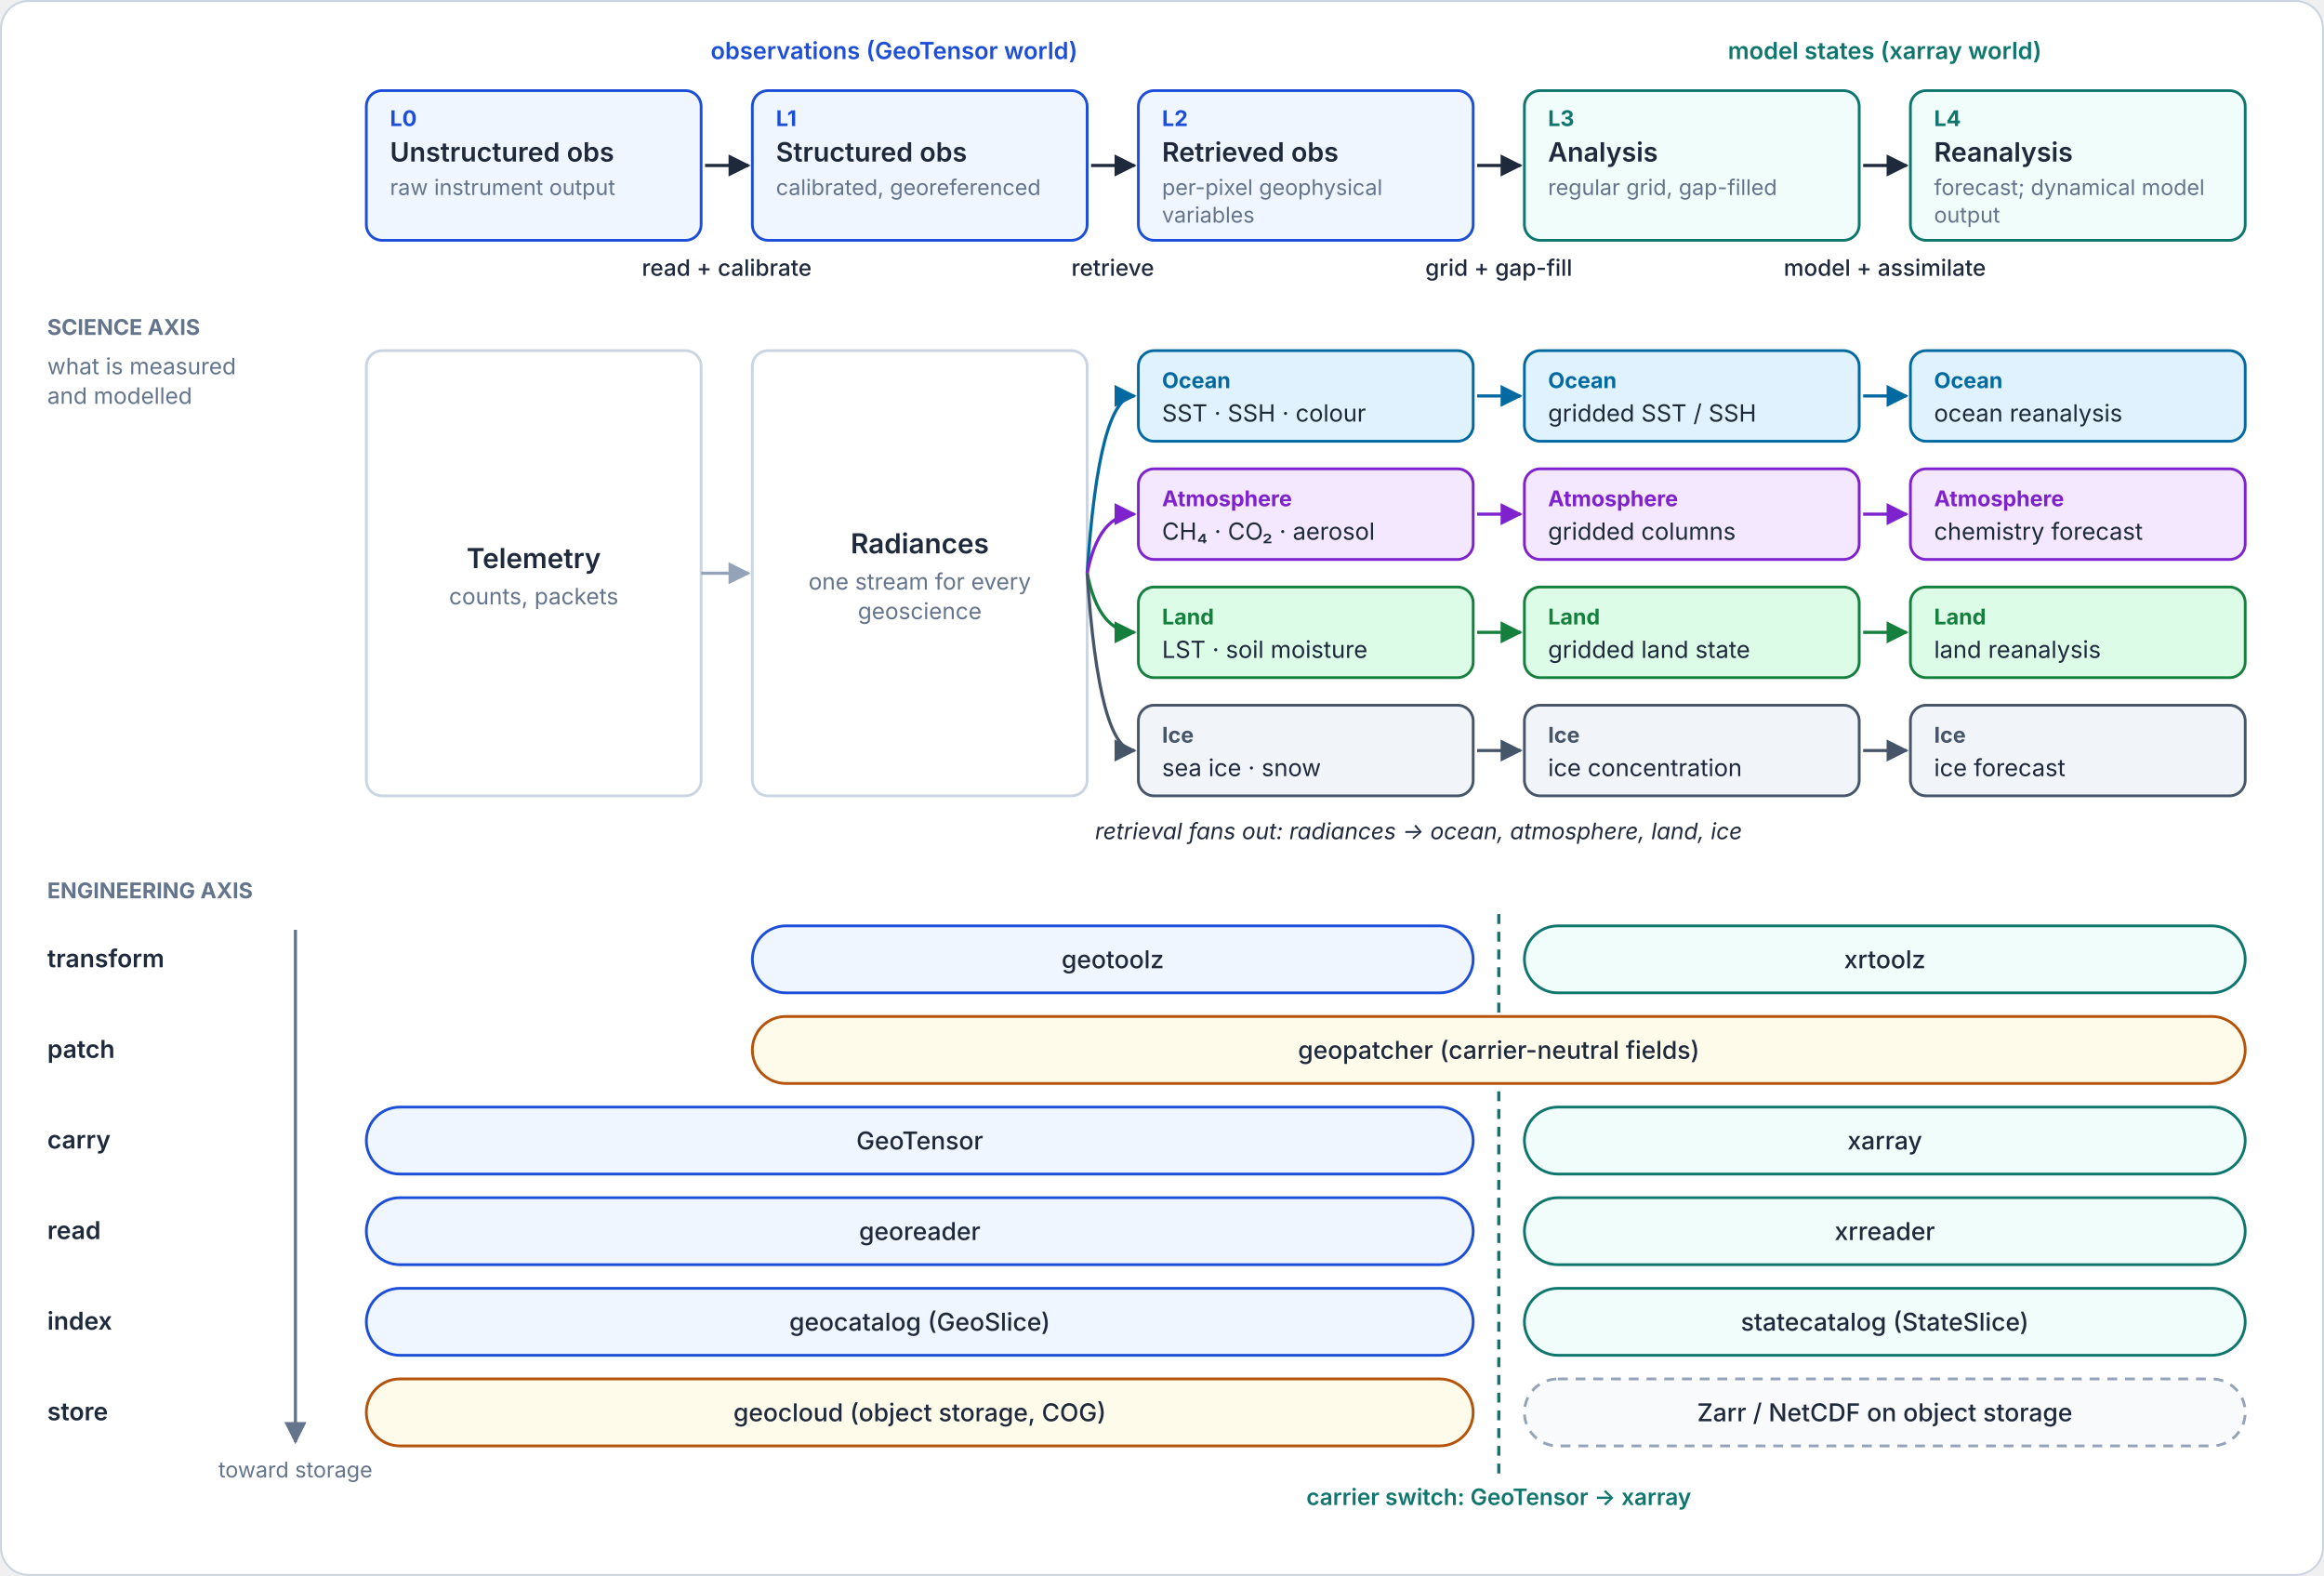
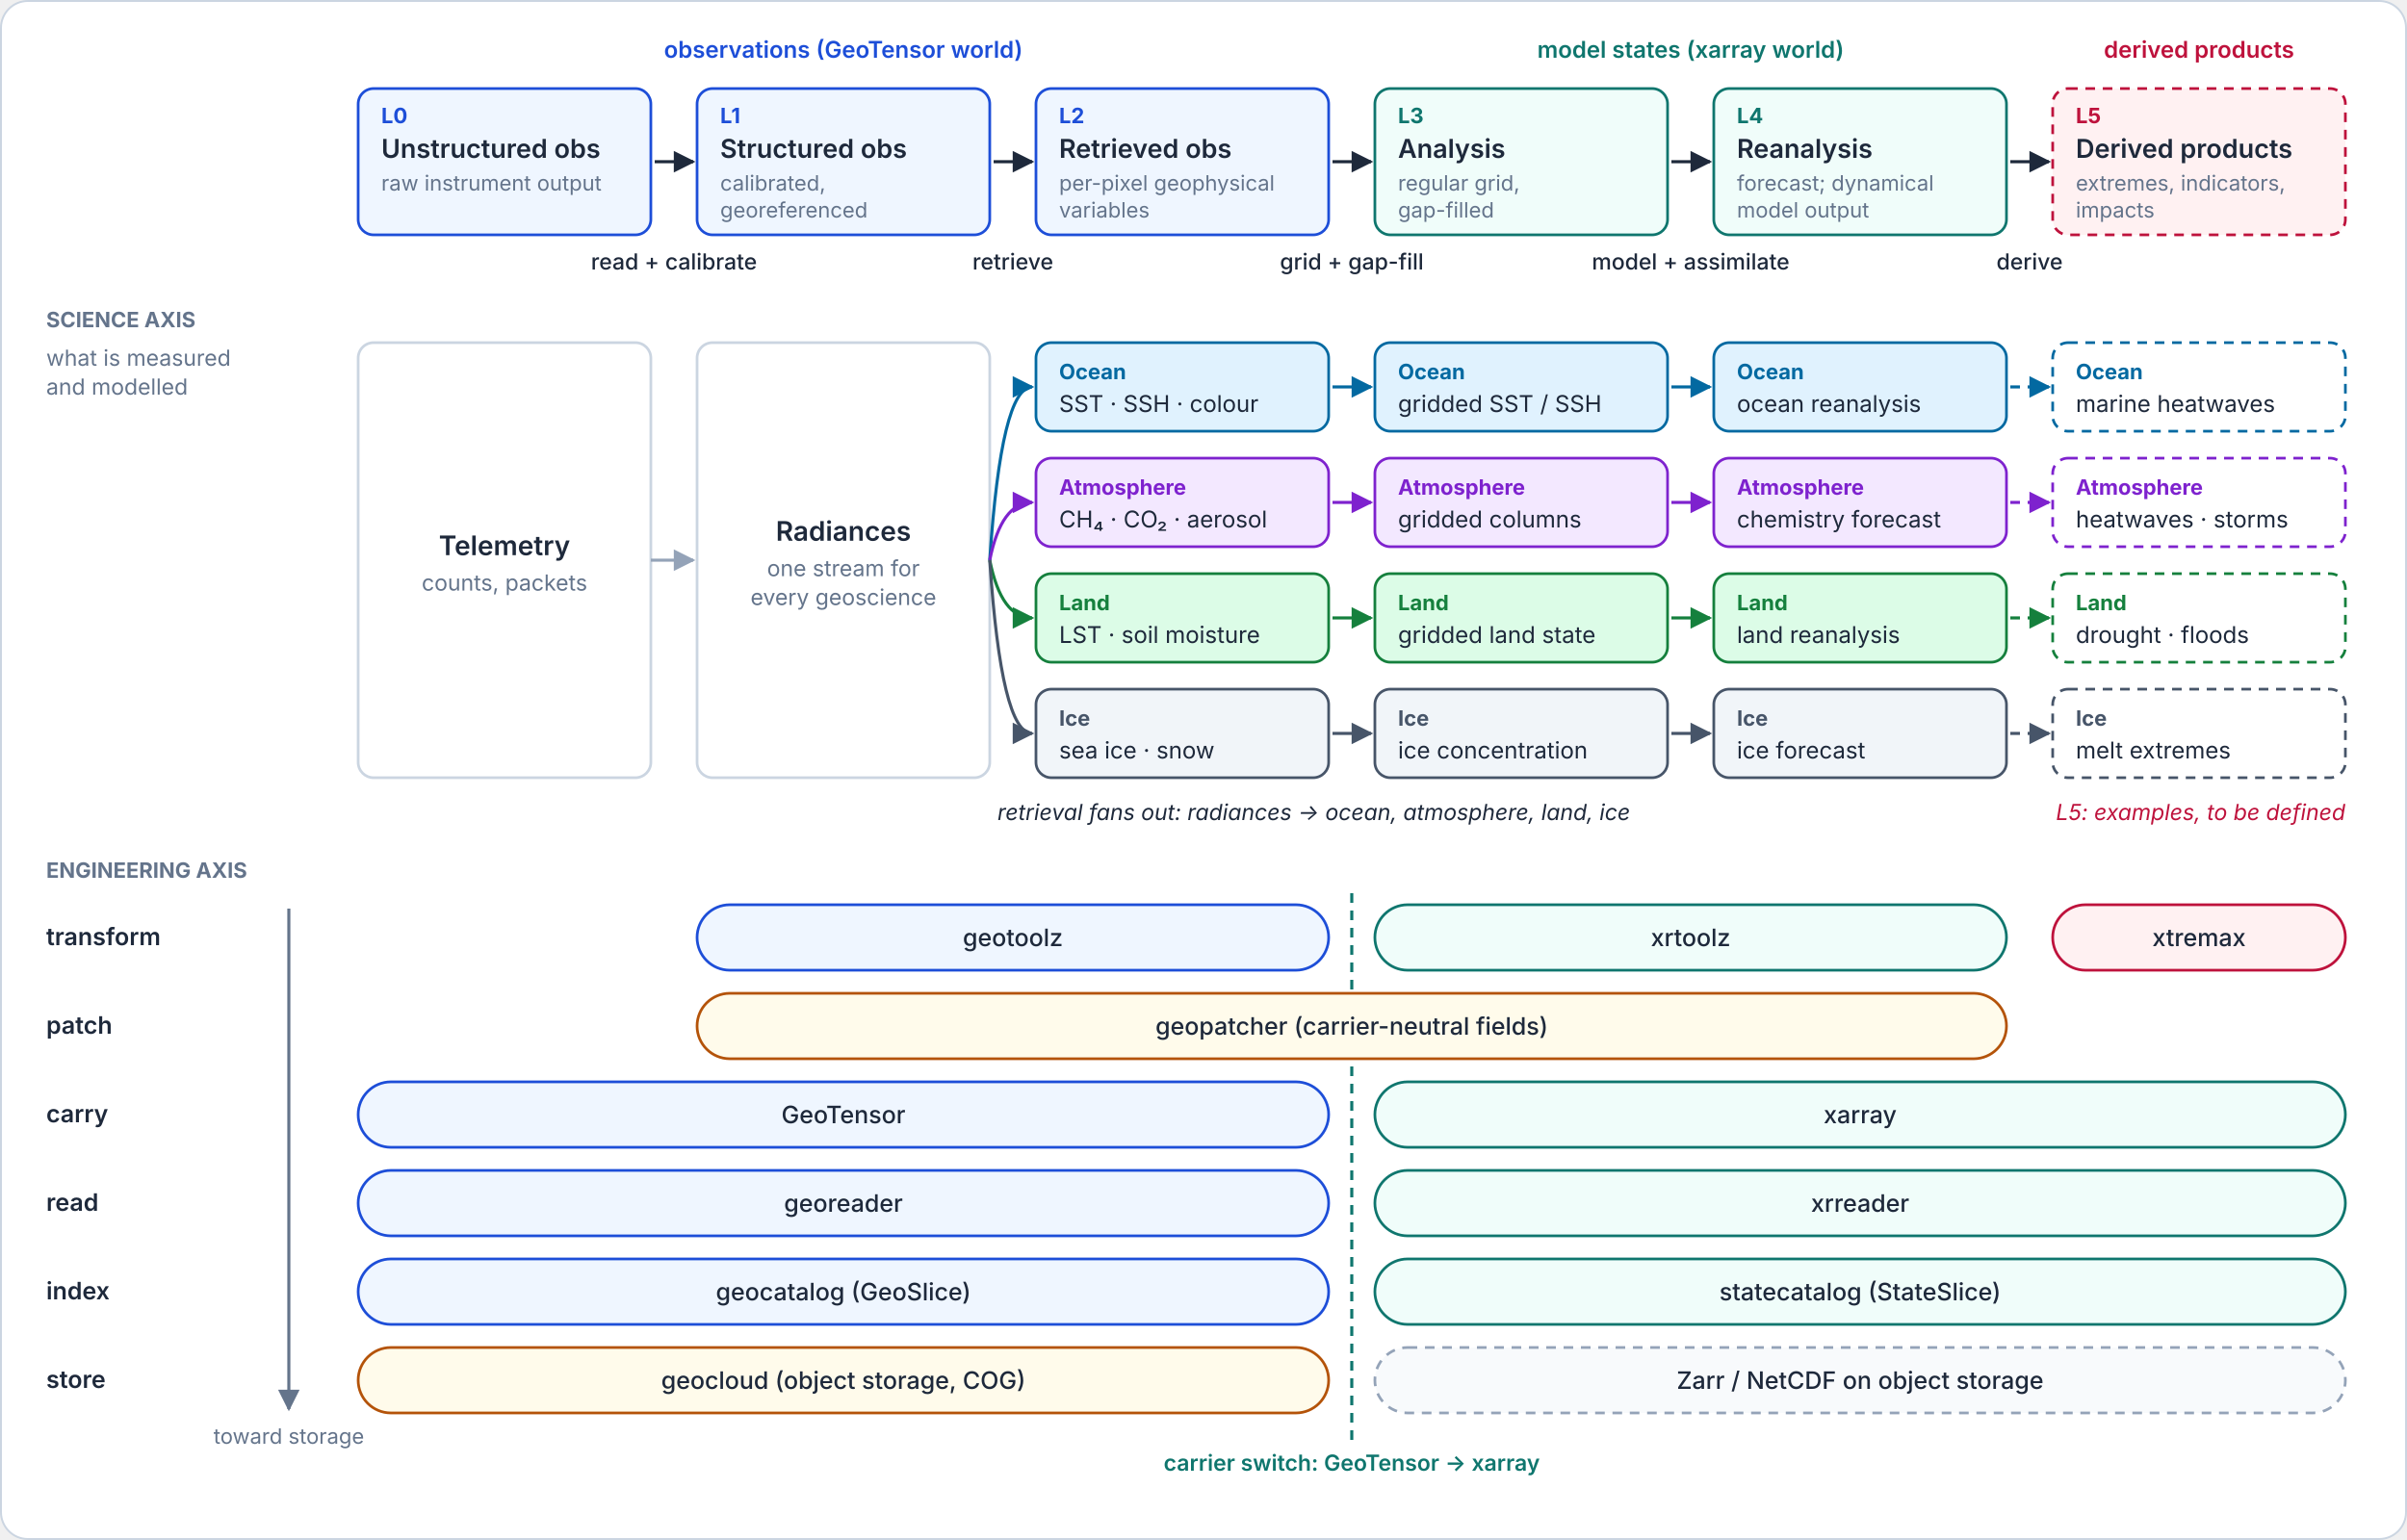
- <svg xmlns="http://www.w3.org/2000/svg" viewBox="0 0 1180 800" width="1180" height="800" role="img" aria-label="The L0 to L4 data lifecycle on two perpendicular axes: the science axis fans retrievals out into ocean, atmosphere, land and ice; the engineering axis maps each level to the GeoStack tools that store, index, read, carry, patch and transform it." font-family="Inter, 'Helvetica Neue', Arial, 'DejaVu Sans', sans-serif">
+ <svg xmlns="http://www.w3.org/2000/svg" viewBox="0 0 1250 800" width="1250" height="800" role="img" aria-label="The L0 to L5 data lifecycle on two perpendicular axes: the science axis fans retrievals out into ocean, atmosphere, land and ice and ends in derived products such as extremes; the engineering axis maps each level to the GeoStack tools that transform, patch, carry, read, index and store it." font-family="Inter, 'Helvetica Neue', Arial, 'DejaVu Sans', sans-serif">
  <defs>
    <marker id="m0369a1" viewBox="0 0 10 10" refX="9" refY="5" markerWidth="7" markerHeight="7" orient="auto-start-reverse">
      <path d="M0,0 L10,5 L0,10 z" fill="#0369a1" />
    </marker>
    <marker id="m15803d" viewBox="0 0 10 10" refX="9" refY="5" markerWidth="7" markerHeight="7" orient="auto-start-reverse">
      <path d="M0,0 L10,5 L0,10 z" fill="#15803d" />
    </marker>
    <marker id="m1e293b" viewBox="0 0 10 10" refX="9" refY="5" markerWidth="7" markerHeight="7" orient="auto-start-reverse">
      <path d="M0,0 L10,5 L0,10 z" fill="#1e293b" />
    </marker>
    <marker id="m475569" viewBox="0 0 10 10" refX="9" refY="5" markerWidth="7" markerHeight="7" orient="auto-start-reverse">
      <path d="M0,0 L10,5 L0,10 z" fill="#475569" />
    </marker>
    <marker id="m64748b" viewBox="0 0 10 10" refX="9" refY="5" markerWidth="7" markerHeight="7" orient="auto-start-reverse">
      <path d="M0,0 L10,5 L0,10 z" fill="#64748b" />
    </marker>
    <marker id="m7e22ce" viewBox="0 0 10 10" refX="9" refY="5" markerWidth="7" markerHeight="7" orient="auto-start-reverse">
      <path d="M0,0 L10,5 L0,10 z" fill="#7e22ce" />
    </marker>
    <marker id="m94a3b8" viewBox="0 0 10 10" refX="9" refY="5" markerWidth="7" markerHeight="7" orient="auto-start-reverse">
      <path d="M0,0 L10,5 L0,10 z" fill="#94a3b8" />
    </marker>
  </defs>
-   <rect x="0.5" y="0.5" width="1179" height="799" rx="14" fill="#ffffff" stroke="#cbd5e1" />
-   <rect x="186.0" y="46.0" width="170.0" height="76.0" rx="8" fill="#eff6ff" stroke="#1d4ed8" stroke-width="1.4" />
+   <rect x="0.5" y="0.5" width="1249" height="799" rx="14" fill="#ffffff" stroke="#cbd5e1" />
+   <rect x="186.0" y="46.0" width="152.0" height="76.0" rx="8" fill="#eff6ff" stroke="#1d4ed8" stroke-width="1.4" />
  <text x="198.0" y="64.0" font-size="11" fill="#1d4ed8" text-anchor="start" font-weight="700">L0</text>
  <text x="198.0" y="82.0" font-size="13.5" fill="#1e293b" text-anchor="start" font-weight="600">Unstructured obs</text>
  <text x="198.0" y="99.0" font-size="11" fill="#64748b" text-anchor="start" font-weight="400">raw instrument output</text>
-   <rect x="382.0" y="46.0" width="170.0" height="76.0" rx="8" fill="#eff6ff" stroke="#1d4ed8" stroke-width="1.4" />
-   <text x="394.0" y="64.0" font-size="11" fill="#1d4ed8" text-anchor="start" font-weight="700">L1</text>
-   <text x="394.0" y="82.0" font-size="13.5" fill="#1e293b" text-anchor="start" font-weight="600">Structured obs</text>
-   <text x="394.0" y="99.0" font-size="11" fill="#64748b" text-anchor="start" font-weight="400">calibrated, georeferenced</text>
-   <rect x="578.0" y="46.0" width="170.0" height="76.0" rx="8" fill="#eff6ff" stroke="#1d4ed8" stroke-width="1.4" />
-   <text x="590.0" y="64.0" font-size="11" fill="#1d4ed8" text-anchor="start" font-weight="700">L2</text>
-   <text x="590.0" y="82.0" font-size="13.5" fill="#1e293b" text-anchor="start" font-weight="600">Retrieved obs</text>
-   <text x="590.0" y="99.0" font-size="11" fill="#64748b" text-anchor="start" font-weight="400">per-pixel geophysical</text>
-   <text x="590.0" y="113.0" font-size="11" fill="#64748b" text-anchor="start" font-weight="400">variables</text>
-   <rect x="774.0" y="46.0" width="170.0" height="76.0" rx="8" fill="#f0fdfa" stroke="#0f766e" stroke-width="1.4" />
-   <text x="786.0" y="64.0" font-size="11" fill="#0f766e" text-anchor="start" font-weight="700">L3</text>
-   <text x="786.0" y="82.0" font-size="13.5" fill="#1e293b" text-anchor="start" font-weight="600">Analysis</text>
-   <text x="786.0" y="99.0" font-size="11" fill="#64748b" text-anchor="start" font-weight="400">regular grid, gap-filled</text>
-   <rect x="970.0" y="46.0" width="170.0" height="76.0" rx="8" fill="#f0fdfa" stroke="#0f766e" stroke-width="1.4" />
-   <text x="982.0" y="64.0" font-size="11" fill="#0f766e" text-anchor="start" font-weight="700">L4</text>
-   <text x="982.0" y="82.0" font-size="13.5" fill="#1e293b" text-anchor="start" font-weight="600">Reanalysis</text>
-   <text x="982.0" y="99.0" font-size="11" fill="#64748b" text-anchor="start" font-weight="400">forecast; dynamical model</text>
-   <text x="982.0" y="113.0" font-size="11" fill="#64748b" text-anchor="start" font-weight="400">output</text>
-   <path d="M358.0,84.0 L380.0,84.0" fill="none" stroke="#1e293b" stroke-width="1.6" stroke-linejoin="round" marker-end="url(#m1e293b)" />
-   <text x="369.0" y="140.0" font-size="11.5" fill="#1e293b" text-anchor="middle" font-weight="500">read + calibrate</text>
-   <path d="M554.0,84.0 L576.0,84.0" fill="none" stroke="#1e293b" stroke-width="1.6" stroke-linejoin="round" marker-end="url(#m1e293b)" />
-   <text x="565.0" y="140.0" font-size="11.5" fill="#1e293b" text-anchor="middle" font-weight="500">retrieve</text>
-   <path d="M750.0,84.0 L772.0,84.0" fill="none" stroke="#1e293b" stroke-width="1.6" stroke-linejoin="round" marker-end="url(#m1e293b)" />
-   <text x="761.0" y="140.0" font-size="11.5" fill="#1e293b" text-anchor="middle" font-weight="500">grid + gap-fill</text>
-   <path d="M946.0,84.0 L968.0,84.0" fill="none" stroke="#1e293b" stroke-width="1.6" stroke-linejoin="round" marker-end="url(#m1e293b)" />
-   <text x="957.0" y="140.0" font-size="11.5" fill="#1e293b" text-anchor="middle" font-weight="500">model + assimilate</text>
-   <text x="454.0" y="30.0" font-size="12" fill="#1d4ed8" text-anchor="middle" font-weight="600">observations  (GeoTensor world)</text>
-   <text x="957.0" y="30.0" font-size="12" fill="#0f766e" text-anchor="middle" font-weight="600">model states  (xarray world)</text>
+   <rect x="362.0" y="46.0" width="152.0" height="76.0" rx="8" fill="#eff6ff" stroke="#1d4ed8" stroke-width="1.4" />
+   <text x="374.0" y="64.0" font-size="11" fill="#1d4ed8" text-anchor="start" font-weight="700">L1</text>
+   <text x="374.0" y="82.0" font-size="13.5" fill="#1e293b" text-anchor="start" font-weight="600">Structured obs</text>
+   <text x="374.0" y="99.0" font-size="11" fill="#64748b" text-anchor="start" font-weight="400">calibrated,</text>
+   <text x="374.0" y="113.0" font-size="11" fill="#64748b" text-anchor="start" font-weight="400">georeferenced</text>
+   <rect x="538.0" y="46.0" width="152.0" height="76.0" rx="8" fill="#eff6ff" stroke="#1d4ed8" stroke-width="1.4" />
+   <text x="550.0" y="64.0" font-size="11" fill="#1d4ed8" text-anchor="start" font-weight="700">L2</text>
+   <text x="550.0" y="82.0" font-size="13.5" fill="#1e293b" text-anchor="start" font-weight="600">Retrieved obs</text>
+   <text x="550.0" y="99.0" font-size="11" fill="#64748b" text-anchor="start" font-weight="400">per-pixel geophysical</text>
+   <text x="550.0" y="113.0" font-size="11" fill="#64748b" text-anchor="start" font-weight="400">variables</text>
+   <rect x="714.0" y="46.0" width="152.0" height="76.0" rx="8" fill="#f0fdfa" stroke="#0f766e" stroke-width="1.4" />
+   <text x="726.0" y="64.0" font-size="11" fill="#0f766e" text-anchor="start" font-weight="700">L3</text>
+   <text x="726.0" y="82.0" font-size="13.5" fill="#1e293b" text-anchor="start" font-weight="600">Analysis</text>
+   <text x="726.0" y="99.0" font-size="11" fill="#64748b" text-anchor="start" font-weight="400">regular grid,</text>
+   <text x="726.0" y="113.0" font-size="11" fill="#64748b" text-anchor="start" font-weight="400">gap-filled</text>
+   <rect x="890.0" y="46.0" width="152.0" height="76.0" rx="8" fill="#f0fdfa" stroke="#0f766e" stroke-width="1.4" />
+   <text x="902.0" y="64.0" font-size="11" fill="#0f766e" text-anchor="start" font-weight="700">L4</text>
+   <text x="902.0" y="82.0" font-size="13.5" fill="#1e293b" text-anchor="start" font-weight="600">Reanalysis</text>
+   <text x="902.0" y="99.0" font-size="11" fill="#64748b" text-anchor="start" font-weight="400">forecast; dynamical</text>
+   <text x="902.0" y="113.0" font-size="11" fill="#64748b" text-anchor="start" font-weight="400">model output</text>
+   <rect x="1066.0" y="46.0" width="152.0" height="76.0" rx="8" fill="#fff1f2" stroke="#be123c" stroke-width="1.4" stroke-dasharray="5 4" />
+   <text x="1078.0" y="64.0" font-size="11" fill="#be123c" text-anchor="start" font-weight="700">L5</text>
+   <text x="1078.0" y="82.0" font-size="13.5" fill="#1e293b" text-anchor="start" font-weight="600">Derived products</text>
+   <text x="1078.0" y="99.0" font-size="11" fill="#64748b" text-anchor="start" font-weight="400">extremes, indicators,</text>
+   <text x="1078.0" y="113.0" font-size="11" fill="#64748b" text-anchor="start" font-weight="400">impacts</text>
+   <path d="M340.0,84.0 L360.0,84.0" fill="none" stroke="#1e293b" stroke-width="1.6" stroke-linejoin="round" marker-end="url(#m1e293b)" />
+   <text x="350.0" y="140.0" font-size="11.5" fill="#1e293b" text-anchor="middle" font-weight="500">read + calibrate</text>
+   <path d="M516.0,84.0 L536.0,84.0" fill="none" stroke="#1e293b" stroke-width="1.6" stroke-linejoin="round" marker-end="url(#m1e293b)" />
+   <text x="526.0" y="140.0" font-size="11.5" fill="#1e293b" text-anchor="middle" font-weight="500">retrieve</text>
+   <path d="M692.0,84.0 L712.0,84.0" fill="none" stroke="#1e293b" stroke-width="1.6" stroke-linejoin="round" marker-end="url(#m1e293b)" />
+   <text x="702.0" y="140.0" font-size="11.5" fill="#1e293b" text-anchor="middle" font-weight="500">grid + gap-fill</text>
+   <path d="M868.0,84.0 L888.0,84.0" fill="none" stroke="#1e293b" stroke-width="1.6" stroke-linejoin="round" marker-end="url(#m1e293b)" />
+   <text x="878.0" y="140.0" font-size="11.5" fill="#1e293b" text-anchor="middle" font-weight="500">model + assimilate</text>
+   <path d="M1044.0,84.0 L1064.0,84.0" fill="none" stroke="#1e293b" stroke-width="1.6" stroke-linejoin="round" marker-end="url(#m1e293b)" />
+   <text x="1054.0" y="140.0" font-size="11.5" fill="#1e293b" text-anchor="middle" font-weight="500">derive</text>
+   <text x="438.0" y="30.0" font-size="12" fill="#1d4ed8" text-anchor="middle" font-weight="600">observations  (GeoTensor world)</text>
+   <text x="878.0" y="30.0" font-size="12" fill="#0f766e" text-anchor="middle" font-weight="600">model states  (xarray world)</text>
+   <text x="1142.0" y="30.0" font-size="12" fill="#be123c" text-anchor="middle" font-weight="600">derived products</text>
  <text x="24.0" y="170.0" font-size="11" fill="#64748b" text-anchor="start" font-weight="700">SCIENCE AXIS</text>
  <text x="24.0" y="190.0" font-size="11.5" fill="#64748b" text-anchor="start" font-weight="400">what is measured</text>
  <text x="24.0" y="205.0" font-size="11.5" fill="#64748b" text-anchor="start" font-weight="400">and modelled</text>
-   <rect x="186.0" y="178.0" width="170.0" height="226.0" rx="8" fill="#ffffff" stroke="#cbd5e1" stroke-width="1.4" />
-   <text x="271.0" y="288.4" font-size="14" fill="#1e293b" text-anchor="middle" font-weight="600">Telemetry</text>
-   <text x="271.0" y="306.8" font-size="11.5" fill="#64748b" text-anchor="middle" font-weight="400">counts, packets</text>
-   <rect x="382.0" y="178.0" width="170.0" height="226.0" rx="8" fill="#ffffff" stroke="#cbd5e1" stroke-width="1.4" />
-   <text x="467.0" y="280.9" font-size="14" fill="#1e293b" text-anchor="middle" font-weight="600">Radiances</text>
-   <text x="467.0" y="299.3" font-size="11.5" fill="#64748b" text-anchor="middle" font-weight="400">one stream for every</text>
-   <text x="467.0" y="314.3" font-size="11.5" fill="#64748b" text-anchor="middle" font-weight="400">geoscience</text>
-   <path d="M356.0,291.0 L380.0,291.0" fill="none" stroke="#94a3b8" stroke-width="1.6" stroke-linejoin="round" marker-end="url(#m94a3b8)" />
-   <path d="M552.0,291.0 Q558.0,201.0 576.0,201.0" fill="none" stroke="#0369a1" stroke-width="1.6" stroke-linejoin="round" marker-end="url(#m0369a1)" />
-   <rect x="578.0" y="178.0" width="170.0" height="46.0" rx="8" fill="#e0f2fe" stroke="#0369a1" stroke-width="1.4" />
-   <text x="590.0" y="197.0" font-size="11" fill="#0369a1" text-anchor="start" font-weight="700">Ocean</text>
-   <text x="590.0" y="214.0" font-size="12" fill="#1e293b" text-anchor="start" font-weight="400">SST · SSH · colour</text>
-   <rect x="774.0" y="178.0" width="170.0" height="46.0" rx="8" fill="#e0f2fe" stroke="#0369a1" stroke-width="1.4" />
-   <text x="786.0" y="197.0" font-size="11" fill="#0369a1" text-anchor="start" font-weight="700">Ocean</text>
-   <text x="786.0" y="214.0" font-size="12" fill="#1e293b" text-anchor="start" font-weight="400">gridded SST / SSH</text>
-   <path d="M750.0,201.0 L772.0,201.0" fill="none" stroke="#0369a1" stroke-width="1.6" stroke-linejoin="round" marker-end="url(#m0369a1)" />
-   <rect x="970.0" y="178.0" width="170.0" height="46.0" rx="8" fill="#e0f2fe" stroke="#0369a1" stroke-width="1.4" />
-   <text x="982.0" y="197.0" font-size="11" fill="#0369a1" text-anchor="start" font-weight="700">Ocean</text>
-   <text x="982.0" y="214.0" font-size="12" fill="#1e293b" text-anchor="start" font-weight="400">ocean reanalysis</text>
-   <path d="M946.0,201.0 L968.0,201.0" fill="none" stroke="#0369a1" stroke-width="1.6" stroke-linejoin="round" marker-end="url(#m0369a1)" />
-   <path d="M552.0,291.0 Q558.0,261.0 576.0,261.0" fill="none" stroke="#7e22ce" stroke-width="1.6" stroke-linejoin="round" marker-end="url(#m7e22ce)" />
-   <rect x="578.0" y="238.0" width="170.0" height="46.0" rx="8" fill="#f3e8ff" stroke="#7e22ce" stroke-width="1.4" />
-   <text x="590.0" y="257.0" font-size="11" fill="#7e22ce" text-anchor="start" font-weight="700">Atmosphere</text>
-   <text x="590.0" y="274.0" font-size="12" fill="#1e293b" text-anchor="start" font-weight="400">CH₄ · CO₂ · aerosol</text>
-   <rect x="774.0" y="238.0" width="170.0" height="46.0" rx="8" fill="#f3e8ff" stroke="#7e22ce" stroke-width="1.4" />
-   <text x="786.0" y="257.0" font-size="11" fill="#7e22ce" text-anchor="start" font-weight="700">Atmosphere</text>
-   <text x="786.0" y="274.0" font-size="12" fill="#1e293b" text-anchor="start" font-weight="400">gridded columns</text>
-   <path d="M750.0,261.0 L772.0,261.0" fill="none" stroke="#7e22ce" stroke-width="1.6" stroke-linejoin="round" marker-end="url(#m7e22ce)" />
-   <rect x="970.0" y="238.0" width="170.0" height="46.0" rx="8" fill="#f3e8ff" stroke="#7e22ce" stroke-width="1.4" />
-   <text x="982.0" y="257.0" font-size="11" fill="#7e22ce" text-anchor="start" font-weight="700">Atmosphere</text>
-   <text x="982.0" y="274.0" font-size="12" fill="#1e293b" text-anchor="start" font-weight="400">chemistry forecast</text>
-   <path d="M946.0,261.0 L968.0,261.0" fill="none" stroke="#7e22ce" stroke-width="1.6" stroke-linejoin="round" marker-end="url(#m7e22ce)" />
-   <path d="M552.0,291.0 Q558.0,321.0 576.0,321.0" fill="none" stroke="#15803d" stroke-width="1.6" stroke-linejoin="round" marker-end="url(#m15803d)" />
-   <rect x="578.0" y="298.0" width="170.0" height="46.0" rx="8" fill="#dcfce7" stroke="#15803d" stroke-width="1.4" />
-   <text x="590.0" y="317.0" font-size="11" fill="#15803d" text-anchor="start" font-weight="700">Land</text>
-   <text x="590.0" y="334.0" font-size="12" fill="#1e293b" text-anchor="start" font-weight="400">LST · soil moisture</text>
-   <rect x="774.0" y="298.0" width="170.0" height="46.0" rx="8" fill="#dcfce7" stroke="#15803d" stroke-width="1.4" />
-   <text x="786.0" y="317.0" font-size="11" fill="#15803d" text-anchor="start" font-weight="700">Land</text>
-   <text x="786.0" y="334.0" font-size="12" fill="#1e293b" text-anchor="start" font-weight="400">gridded land state</text>
-   <path d="M750.0,321.0 L772.0,321.0" fill="none" stroke="#15803d" stroke-width="1.6" stroke-linejoin="round" marker-end="url(#m15803d)" />
-   <rect x="970.0" y="298.0" width="170.0" height="46.0" rx="8" fill="#dcfce7" stroke="#15803d" stroke-width="1.4" />
-   <text x="982.0" y="317.0" font-size="11" fill="#15803d" text-anchor="start" font-weight="700">Land</text>
-   <text x="982.0" y="334.0" font-size="12" fill="#1e293b" text-anchor="start" font-weight="400">land reanalysis</text>
-   <path d="M946.0,321.0 L968.0,321.0" fill="none" stroke="#15803d" stroke-width="1.6" stroke-linejoin="round" marker-end="url(#m15803d)" />
-   <path d="M552.0,291.0 Q558.0,381.0 576.0,381.0" fill="none" stroke="#475569" stroke-width="1.6" stroke-linejoin="round" marker-end="url(#m475569)" />
-   <rect x="578.0" y="358.0" width="170.0" height="46.0" rx="8" fill="#f1f5f9" stroke="#475569" stroke-width="1.4" />
-   <text x="590.0" y="377.0" font-size="11" fill="#475569" text-anchor="start" font-weight="700">Ice</text>
-   <text x="590.0" y="394.0" font-size="12" fill="#1e293b" text-anchor="start" font-weight="400">sea ice · snow</text>
-   <rect x="774.0" y="358.0" width="170.0" height="46.0" rx="8" fill="#f1f5f9" stroke="#475569" stroke-width="1.4" />
-   <text x="786.0" y="377.0" font-size="11" fill="#475569" text-anchor="start" font-weight="700">Ice</text>
-   <text x="786.0" y="394.0" font-size="12" fill="#1e293b" text-anchor="start" font-weight="400">ice concentration</text>
-   <path d="M750.0,381.0 L772.0,381.0" fill="none" stroke="#475569" stroke-width="1.6" stroke-linejoin="round" marker-end="url(#m475569)" />
-   <rect x="970.0" y="358.0" width="170.0" height="46.0" rx="8" fill="#f1f5f9" stroke="#475569" stroke-width="1.4" />
-   <text x="982.0" y="377.0" font-size="11" fill="#475569" text-anchor="start" font-weight="700">Ice</text>
-   <text x="982.0" y="394.0" font-size="12" fill="#1e293b" text-anchor="start" font-weight="400">ice forecast</text>
-   <path d="M946.0,381.0 L968.0,381.0" fill="none" stroke="#475569" stroke-width="1.6" stroke-linejoin="round" marker-end="url(#m475569)" />
-   <text x="556.0" y="426.0" font-size="11.5" fill="#1e293b" text-anchor="start" font-weight="400" font-style="italic">retrieval fans out: radiances → ocean, atmosphere, land, ice</text>
+   <rect x="186.0" y="178.0" width="152.0" height="226.0" rx="8" fill="#ffffff" stroke="#cbd5e1" stroke-width="1.4" />
+   <text x="262.0" y="288.4" font-size="14" fill="#1e293b" text-anchor="middle" font-weight="600">Telemetry</text>
+   <text x="262.0" y="306.8" font-size="11.5" fill="#64748b" text-anchor="middle" font-weight="400">counts, packets</text>
+   <rect x="362.0" y="178.0" width="152.0" height="226.0" rx="8" fill="#ffffff" stroke="#cbd5e1" stroke-width="1.4" />
+   <text x="438.0" y="280.9" font-size="14" fill="#1e293b" text-anchor="middle" font-weight="600">Radiances</text>
+   <text x="438.0" y="299.3" font-size="11.5" fill="#64748b" text-anchor="middle" font-weight="400">one stream for</text>
+   <text x="438.0" y="314.3" font-size="11.5" fill="#64748b" text-anchor="middle" font-weight="400">every geoscience</text>
+   <path d="M338.0,291.0 L360.0,291.0" fill="none" stroke="#94a3b8" stroke-width="1.6" stroke-linejoin="round" marker-end="url(#m94a3b8)" />
+   <path d="M514.0,291.0 Q520.0,201.0 536.0,201.0" fill="none" stroke="#0369a1" stroke-width="1.6" stroke-linejoin="round" marker-end="url(#m0369a1)" />
+   <rect x="538.0" y="178.0" width="152.0" height="46.0" rx="8" fill="#e0f2fe" stroke="#0369a1" stroke-width="1.4" />
+   <text x="550.0" y="197.0" font-size="11" fill="#0369a1" text-anchor="start" font-weight="700">Ocean</text>
+   <text x="550.0" y="214.0" font-size="12" fill="#1e293b" text-anchor="start" font-weight="400">SST · SSH · colour</text>
+   <rect x="714.0" y="178.0" width="152.0" height="46.0" rx="8" fill="#e0f2fe" stroke="#0369a1" stroke-width="1.4" />
+   <text x="726.0" y="197.0" font-size="11" fill="#0369a1" text-anchor="start" font-weight="700">Ocean</text>
+   <text x="726.0" y="214.0" font-size="12" fill="#1e293b" text-anchor="start" font-weight="400">gridded SST / SSH</text>
+   <path d="M692.0,201.0 L712.0,201.0" fill="none" stroke="#0369a1" stroke-width="1.6" stroke-linejoin="round" marker-end="url(#m0369a1)" />
+   <rect x="890.0" y="178.0" width="152.0" height="46.0" rx="8" fill="#e0f2fe" stroke="#0369a1" stroke-width="1.4" />
+   <text x="902.0" y="197.0" font-size="11" fill="#0369a1" text-anchor="start" font-weight="700">Ocean</text>
+   <text x="902.0" y="214.0" font-size="12" fill="#1e293b" text-anchor="start" font-weight="400">ocean reanalysis</text>
+   <path d="M868.0,201.0 L888.0,201.0" fill="none" stroke="#0369a1" stroke-width="1.6" stroke-linejoin="round" marker-end="url(#m0369a1)" />
+   <rect x="1066.0" y="178.0" width="152.0" height="46.0" rx="8" fill="#ffffff" stroke="#0369a1" stroke-width="1.4" stroke-dasharray="5 4" />
+   <text x="1078.0" y="197.0" font-size="11" fill="#0369a1" text-anchor="start" font-weight="700">Ocean</text>
+   <text x="1078.0" y="214.0" font-size="12" fill="#1e293b" text-anchor="start" font-weight="400">marine heatwaves</text>
+   <path d="M1044.0,201.0 L1064.0,201.0" fill="none" stroke="#0369a1" stroke-width="1.6" stroke-linejoin="round" stroke-dasharray="5 4" marker-end="url(#m0369a1)" />
+   <path d="M514.0,291.0 Q520.0,261.0 536.0,261.0" fill="none" stroke="#7e22ce" stroke-width="1.6" stroke-linejoin="round" marker-end="url(#m7e22ce)" />
+   <rect x="538.0" y="238.0" width="152.0" height="46.0" rx="8" fill="#f3e8ff" stroke="#7e22ce" stroke-width="1.4" />
+   <text x="550.0" y="257.0" font-size="11" fill="#7e22ce" text-anchor="start" font-weight="700">Atmosphere</text>
+   <text x="550.0" y="274.0" font-size="12" fill="#1e293b" text-anchor="start" font-weight="400">CH₄ · CO₂ · aerosol</text>
+   <rect x="714.0" y="238.0" width="152.0" height="46.0" rx="8" fill="#f3e8ff" stroke="#7e22ce" stroke-width="1.4" />
+   <text x="726.0" y="257.0" font-size="11" fill="#7e22ce" text-anchor="start" font-weight="700">Atmosphere</text>
+   <text x="726.0" y="274.0" font-size="12" fill="#1e293b" text-anchor="start" font-weight="400">gridded columns</text>
+   <path d="M692.0,261.0 L712.0,261.0" fill="none" stroke="#7e22ce" stroke-width="1.6" stroke-linejoin="round" marker-end="url(#m7e22ce)" />
+   <rect x="890.0" y="238.0" width="152.0" height="46.0" rx="8" fill="#f3e8ff" stroke="#7e22ce" stroke-width="1.4" />
+   <text x="902.0" y="257.0" font-size="11" fill="#7e22ce" text-anchor="start" font-weight="700">Atmosphere</text>
+   <text x="902.0" y="274.0" font-size="12" fill="#1e293b" text-anchor="start" font-weight="400">chemistry forecast</text>
+   <path d="M868.0,261.0 L888.0,261.0" fill="none" stroke="#7e22ce" stroke-width="1.6" stroke-linejoin="round" marker-end="url(#m7e22ce)" />
+   <rect x="1066.0" y="238.0" width="152.0" height="46.0" rx="8" fill="#ffffff" stroke="#7e22ce" stroke-width="1.4" stroke-dasharray="5 4" />
+   <text x="1078.0" y="257.0" font-size="11" fill="#7e22ce" text-anchor="start" font-weight="700">Atmosphere</text>
+   <text x="1078.0" y="274.0" font-size="12" fill="#1e293b" text-anchor="start" font-weight="400">heatwaves · storms</text>
+   <path d="M1044.0,261.0 L1064.0,261.0" fill="none" stroke="#7e22ce" stroke-width="1.6" stroke-linejoin="round" stroke-dasharray="5 4" marker-end="url(#m7e22ce)" />
+   <path d="M514.0,291.0 Q520.0,321.0 536.0,321.0" fill="none" stroke="#15803d" stroke-width="1.6" stroke-linejoin="round" marker-end="url(#m15803d)" />
+   <rect x="538.0" y="298.0" width="152.0" height="46.0" rx="8" fill="#dcfce7" stroke="#15803d" stroke-width="1.4" />
+   <text x="550.0" y="317.0" font-size="11" fill="#15803d" text-anchor="start" font-weight="700">Land</text>
+   <text x="550.0" y="334.0" font-size="12" fill="#1e293b" text-anchor="start" font-weight="400">LST · soil moisture</text>
+   <rect x="714.0" y="298.0" width="152.0" height="46.0" rx="8" fill="#dcfce7" stroke="#15803d" stroke-width="1.4" />
+   <text x="726.0" y="317.0" font-size="11" fill="#15803d" text-anchor="start" font-weight="700">Land</text>
+   <text x="726.0" y="334.0" font-size="12" fill="#1e293b" text-anchor="start" font-weight="400">gridded land state</text>
+   <path d="M692.0,321.0 L712.0,321.0" fill="none" stroke="#15803d" stroke-width="1.6" stroke-linejoin="round" marker-end="url(#m15803d)" />
+   <rect x="890.0" y="298.0" width="152.0" height="46.0" rx="8" fill="#dcfce7" stroke="#15803d" stroke-width="1.4" />
+   <text x="902.0" y="317.0" font-size="11" fill="#15803d" text-anchor="start" font-weight="700">Land</text>
+   <text x="902.0" y="334.0" font-size="12" fill="#1e293b" text-anchor="start" font-weight="400">land reanalysis</text>
+   <path d="M868.0,321.0 L888.0,321.0" fill="none" stroke="#15803d" stroke-width="1.6" stroke-linejoin="round" marker-end="url(#m15803d)" />
+   <rect x="1066.0" y="298.0" width="152.0" height="46.0" rx="8" fill="#ffffff" stroke="#15803d" stroke-width="1.4" stroke-dasharray="5 4" />
+   <text x="1078.0" y="317.0" font-size="11" fill="#15803d" text-anchor="start" font-weight="700">Land</text>
+   <text x="1078.0" y="334.0" font-size="12" fill="#1e293b" text-anchor="start" font-weight="400">drought · floods</text>
+   <path d="M1044.0,321.0 L1064.0,321.0" fill="none" stroke="#15803d" stroke-width="1.6" stroke-linejoin="round" stroke-dasharray="5 4" marker-end="url(#m15803d)" />
+   <path d="M514.0,291.0 Q520.0,381.0 536.0,381.0" fill="none" stroke="#475569" stroke-width="1.6" stroke-linejoin="round" marker-end="url(#m475569)" />
+   <rect x="538.0" y="358.0" width="152.0" height="46.0" rx="8" fill="#f1f5f9" stroke="#475569" stroke-width="1.4" />
+   <text x="550.0" y="377.0" font-size="11" fill="#475569" text-anchor="start" font-weight="700">Ice</text>
+   <text x="550.0" y="394.0" font-size="12" fill="#1e293b" text-anchor="start" font-weight="400">sea ice · snow</text>
+   <rect x="714.0" y="358.0" width="152.0" height="46.0" rx="8" fill="#f1f5f9" stroke="#475569" stroke-width="1.4" />
+   <text x="726.0" y="377.0" font-size="11" fill="#475569" text-anchor="start" font-weight="700">Ice</text>
+   <text x="726.0" y="394.0" font-size="12" fill="#1e293b" text-anchor="start" font-weight="400">ice concentration</text>
+   <path d="M692.0,381.0 L712.0,381.0" fill="none" stroke="#475569" stroke-width="1.6" stroke-linejoin="round" marker-end="url(#m475569)" />
+   <rect x="890.0" y="358.0" width="152.0" height="46.0" rx="8" fill="#f1f5f9" stroke="#475569" stroke-width="1.4" />
+   <text x="902.0" y="377.0" font-size="11" fill="#475569" text-anchor="start" font-weight="700">Ice</text>
+   <text x="902.0" y="394.0" font-size="12" fill="#1e293b" text-anchor="start" font-weight="400">ice forecast</text>
+   <path d="M868.0,381.0 L888.0,381.0" fill="none" stroke="#475569" stroke-width="1.6" stroke-linejoin="round" marker-end="url(#m475569)" />
+   <rect x="1066.0" y="358.0" width="152.0" height="46.0" rx="8" fill="#ffffff" stroke="#475569" stroke-width="1.4" stroke-dasharray="5 4" />
+   <text x="1078.0" y="377.0" font-size="11" fill="#475569" text-anchor="start" font-weight="700">Ice</text>
+   <text x="1078.0" y="394.0" font-size="12" fill="#1e293b" text-anchor="start" font-weight="400">melt extremes</text>
+   <path d="M1044.0,381.0 L1064.0,381.0" fill="none" stroke="#475569" stroke-width="1.6" stroke-linejoin="round" stroke-dasharray="5 4" marker-end="url(#m475569)" />
+   <text x="518.0" y="426.0" font-size="11.5" fill="#1e293b" text-anchor="start" font-weight="400" font-style="italic">retrieval fans out: radiances → ocean, atmosphere, land, ice</text>
+   <text x="1218.0" y="426.0" font-size="11.5" fill="#be123c" text-anchor="end" font-weight="400" font-style="italic">L5: examples, to be defined</text>
  <text x="24.0" y="456.0" font-size="11" fill="#64748b" text-anchor="start" font-weight="700">ENGINEERING AXIS</text>
-   <path d="M761.0,464.0 L761.0,748.0" fill="none" stroke="#0f766e" stroke-width="1.6" stroke-linejoin="round" stroke-dasharray="5 4" />
-   <text x="761.0" y="764.0" font-size="11.5" fill="#0f766e" text-anchor="middle" font-weight="600">carrier switch: GeoTensor → xarray</text>
+   <path d="M702.0,464.0 L702.0,748.0" fill="none" stroke="#0f766e" stroke-width="1.6" stroke-linejoin="round" stroke-dasharray="5 4" />
+   <text x="702.0" y="764.0" font-size="11.5" fill="#0f766e" text-anchor="middle" font-weight="600">carrier switch: GeoTensor → xarray</text>
  <text x="24.0" y="491.0" font-size="12.5" fill="#1e293b" text-anchor="start" font-weight="600">transform</text>
-   <rect x="382.0" y="470.0" width="366.0" height="34.0" rx="17.0" fill="#eff6ff" stroke="#1d4ed8" stroke-width="1.4" />
-   <text x="565.0" y="491.5" font-size="12.5" fill="#1e293b" text-anchor="middle" font-weight="500">geotoolz</text>
-   <rect x="774.0" y="470.0" width="366.0" height="34.0" rx="17.0" fill="#f0fdfa" stroke="#0f766e" stroke-width="1.4" />
-   <text x="957.0" y="491.5" font-size="12.5" fill="#1e293b" text-anchor="middle" font-weight="500">xrtoolz</text>
+   <rect x="362.0" y="470.0" width="328.0" height="34.0" rx="17.0" fill="#eff6ff" stroke="#1d4ed8" stroke-width="1.4" />
+   <text x="526.0" y="491.5" font-size="12.5" fill="#1e293b" text-anchor="middle" font-weight="500">geotoolz</text>
+   <rect x="714.0" y="470.0" width="328.0" height="34.0" rx="17.0" fill="#f0fdfa" stroke="#0f766e" stroke-width="1.4" />
+   <text x="878.0" y="491.5" font-size="12.5" fill="#1e293b" text-anchor="middle" font-weight="500">xrtoolz</text>
+   <rect x="1066.0" y="470.0" width="152.0" height="34.0" rx="17.0" fill="#fff1f2" stroke="#be123c" stroke-width="1.4" />
+   <text x="1142.0" y="491.5" font-size="12.5" fill="#1e293b" text-anchor="middle" font-weight="500">xtremax</text>
  <text x="24.0" y="537.0" font-size="12.5" fill="#1e293b" text-anchor="start" font-weight="600">patch</text>
-   <rect x="382.0" y="516.0" width="758.0" height="34.0" rx="17.0" fill="#fffbeb" stroke="#b45309" stroke-width="1.4" />
-   <text x="761.0" y="537.5" font-size="12.5" fill="#1e293b" text-anchor="middle" font-weight="500">geopatcher  (carrier-neutral fields)</text>
+   <rect x="362.0" y="516.0" width="680.0" height="34.0" rx="17.0" fill="#fffbeb" stroke="#b45309" stroke-width="1.4" />
+   <text x="702.0" y="537.5" font-size="12.5" fill="#1e293b" text-anchor="middle" font-weight="500">geopatcher  (carrier-neutral fields)</text>
  <text x="24.0" y="583.0" font-size="12.5" fill="#1e293b" text-anchor="start" font-weight="600">carry</text>
-   <rect x="186.0" y="562.0" width="562.0" height="34.0" rx="17.0" fill="#eff6ff" stroke="#1d4ed8" stroke-width="1.4" />
-   <text x="467.0" y="583.5" font-size="12.5" fill="#1e293b" text-anchor="middle" font-weight="500">GeoTensor</text>
-   <rect x="774.0" y="562.0" width="366.0" height="34.0" rx="17.0" fill="#f0fdfa" stroke="#0f766e" stroke-width="1.4" />
-   <text x="957.0" y="583.5" font-size="12.5" fill="#1e293b" text-anchor="middle" font-weight="500">xarray</text>
+   <rect x="186.0" y="562.0" width="504.0" height="34.0" rx="17.0" fill="#eff6ff" stroke="#1d4ed8" stroke-width="1.4" />
+   <text x="438.0" y="583.5" font-size="12.5" fill="#1e293b" text-anchor="middle" font-weight="500">GeoTensor</text>
+   <rect x="714.0" y="562.0" width="504.0" height="34.0" rx="17.0" fill="#f0fdfa" stroke="#0f766e" stroke-width="1.4" />
+   <text x="966.0" y="583.5" font-size="12.5" fill="#1e293b" text-anchor="middle" font-weight="500">xarray</text>
  <text x="24.0" y="629.0" font-size="12.5" fill="#1e293b" text-anchor="start" font-weight="600">read</text>
-   <rect x="186.0" y="608.0" width="562.0" height="34.0" rx="17.0" fill="#eff6ff" stroke="#1d4ed8" stroke-width="1.4" />
-   <text x="467.0" y="629.5" font-size="12.5" fill="#1e293b" text-anchor="middle" font-weight="500">georeader</text>
-   <rect x="774.0" y="608.0" width="366.0" height="34.0" rx="17.0" fill="#f0fdfa" stroke="#0f766e" stroke-width="1.4" />
-   <text x="957.0" y="629.5" font-size="12.5" fill="#1e293b" text-anchor="middle" font-weight="500">xrreader</text>
+   <rect x="186.0" y="608.0" width="504.0" height="34.0" rx="17.0" fill="#eff6ff" stroke="#1d4ed8" stroke-width="1.4" />
+   <text x="438.0" y="629.5" font-size="12.5" fill="#1e293b" text-anchor="middle" font-weight="500">georeader</text>
+   <rect x="714.0" y="608.0" width="504.0" height="34.0" rx="17.0" fill="#f0fdfa" stroke="#0f766e" stroke-width="1.4" />
+   <text x="966.0" y="629.5" font-size="12.5" fill="#1e293b" text-anchor="middle" font-weight="500">xrreader</text>
  <text x="24.0" y="675.0" font-size="12.5" fill="#1e293b" text-anchor="start" font-weight="600">index</text>
-   <rect x="186.0" y="654.0" width="562.0" height="34.0" rx="17.0" fill="#eff6ff" stroke="#1d4ed8" stroke-width="1.4" />
-   <text x="467.0" y="675.5" font-size="12.5" fill="#1e293b" text-anchor="middle" font-weight="500">geocatalog  (GeoSlice)</text>
-   <rect x="774.0" y="654.0" width="366.0" height="34.0" rx="17.0" fill="#f0fdfa" stroke="#0f766e" stroke-width="1.4" />
-   <text x="957.0" y="675.5" font-size="12.5" fill="#1e293b" text-anchor="middle" font-weight="500">statecatalog  (StateSlice)</text>
+   <rect x="186.0" y="654.0" width="504.0" height="34.0" rx="17.0" fill="#eff6ff" stroke="#1d4ed8" stroke-width="1.4" />
+   <text x="438.0" y="675.5" font-size="12.5" fill="#1e293b" text-anchor="middle" font-weight="500">geocatalog  (GeoSlice)</text>
+   <rect x="714.0" y="654.0" width="504.0" height="34.0" rx="17.0" fill="#f0fdfa" stroke="#0f766e" stroke-width="1.4" />
+   <text x="966.0" y="675.5" font-size="12.5" fill="#1e293b" text-anchor="middle" font-weight="500">statecatalog  (StateSlice)</text>
  <text x="24.0" y="721.0" font-size="12.5" fill="#1e293b" text-anchor="start" font-weight="600">store</text>
-   <rect x="186.0" y="700.0" width="562.0" height="34.0" rx="17.0" fill="#fffbeb" stroke="#b45309" stroke-width="1.4" />
-   <text x="467.0" y="721.5" font-size="12.5" fill="#1e293b" text-anchor="middle" font-weight="500">geocloud  (object storage, COG)</text>
-   <rect x="774.0" y="700.0" width="366.0" height="34.0" rx="17.0" fill="#f8fafc" stroke="#94a3b8" stroke-width="1.4" stroke-dasharray="5 4" />
-   <text x="957.0" y="721.5" font-size="12.5" fill="#1e293b" text-anchor="middle" font-weight="500">Zarr / NetCDF on object storage</text>
+   <rect x="186.0" y="700.0" width="504.0" height="34.0" rx="17.0" fill="#fffbeb" stroke="#b45309" stroke-width="1.4" />
+   <text x="438.0" y="721.5" font-size="12.5" fill="#1e293b" text-anchor="middle" font-weight="500">geocloud  (object storage, COG)</text>
+   <rect x="714.0" y="700.0" width="504.0" height="34.0" rx="17.0" fill="#f8fafc" stroke="#94a3b8" stroke-width="1.4" stroke-dasharray="5 4" />
+   <text x="966.0" y="721.5" font-size="12.5" fill="#1e293b" text-anchor="middle" font-weight="500">Zarr / NetCDF on object storage</text>
  <path d="M150.0,472.0 L150.0,732.0" fill="none" stroke="#64748b" stroke-width="1.6" stroke-linejoin="round" marker-end="url(#m64748b)" />
  <text x="150.0" y="750.0" font-size="11" fill="#64748b" text-anchor="middle" font-weight="400">toward storage</text>
</svg>
